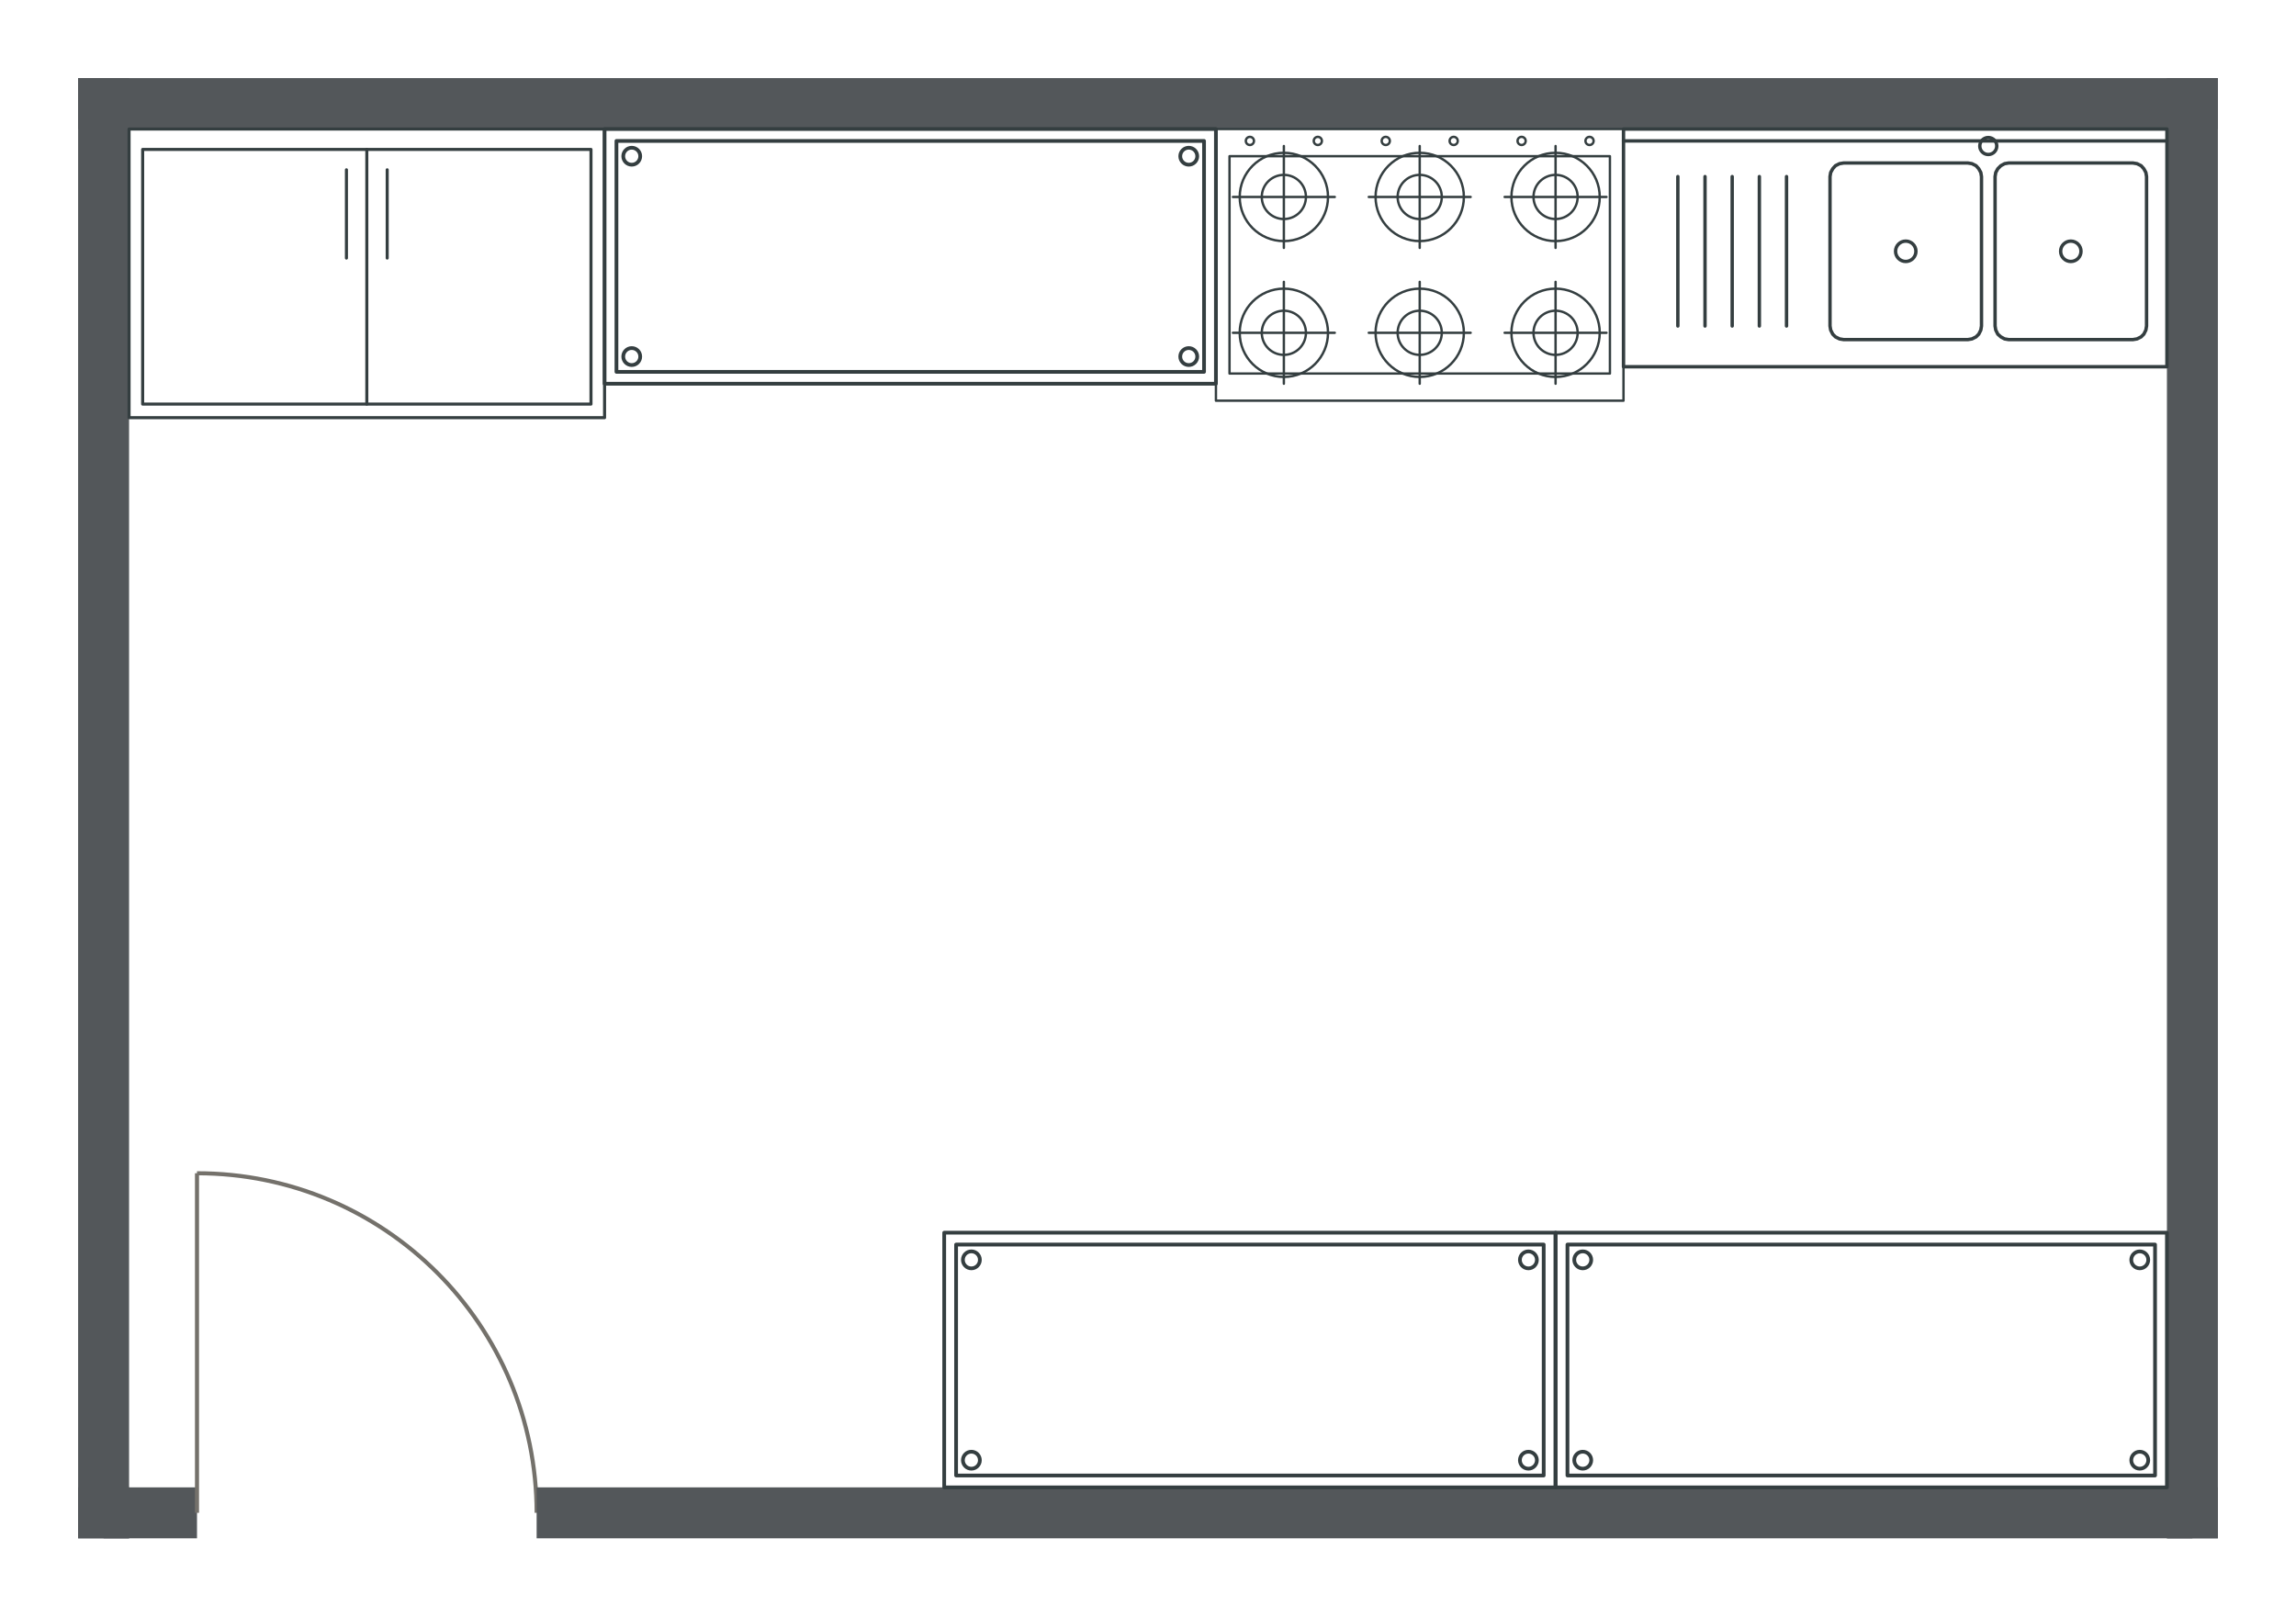
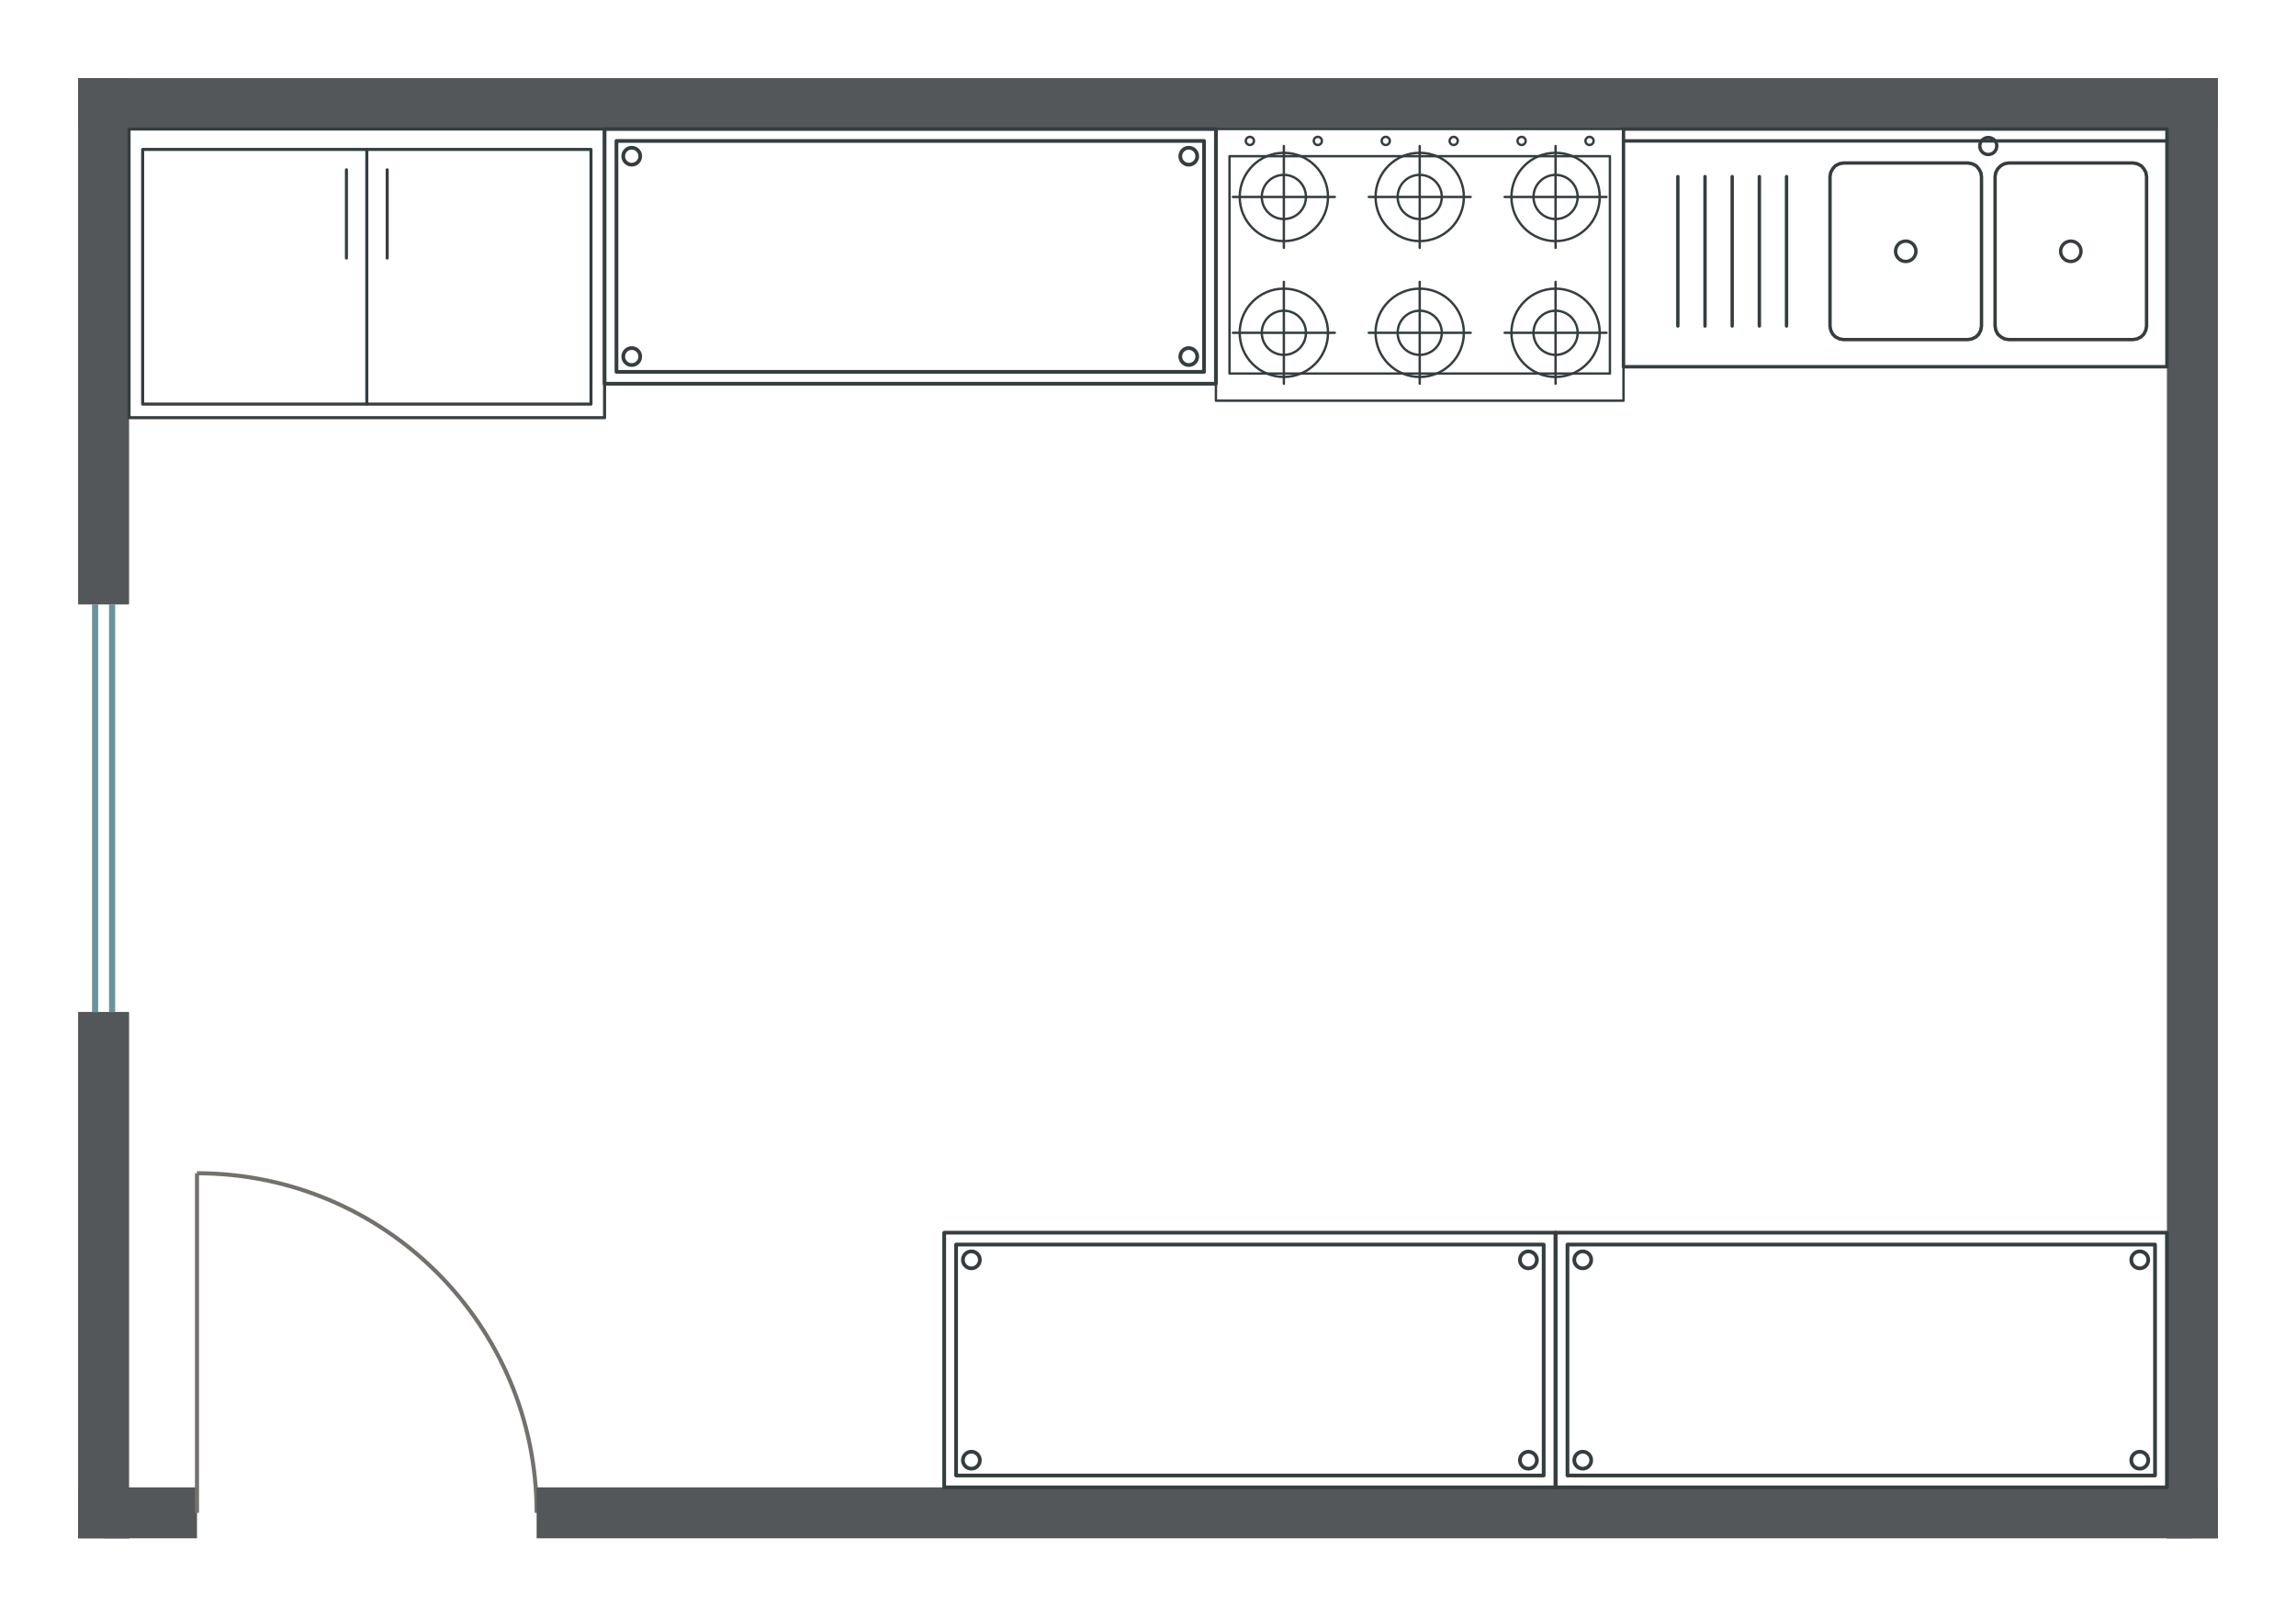
<svg xmlns="http://www.w3.org/2000/svg" viewBox="-0.23 -4.53 6.76 4.76" style="width:100%;height:142px;display:block;background:#f4efe3;border-radius:4px" role="img" aria-label="Planta arquitectónica">
-   <line x1="0.075" y1="-0.075" x2="0.075" y2="-4.225" stroke="#53575a" stroke-width="0.15" stroke-linecap="butt" />
+   <line x1="0.075" y1="-0.075" x2="0.075" y2="-1.55" stroke="#53575a" stroke-width="0.15" stroke-linecap="butt" />
+   <g transform="translate(0.075 -1.55) rotate(-90)" stroke="#69949b" stroke-width=".018">
+     <path d="M0 -.025 H1.2 M0 .025 H1.2" />
+   </g>
+   <line x1="0.075" y1="-2.75" x2="0.075" y2="-4.225" stroke="#53575a" stroke-width="0.15" stroke-linecap="butt" />
  <rect x="0" y="-0.15" width="0.15" height="0.15" fill="#53575a" />
  <rect x="0" y="-4.3" width="0.15" height="0.15" fill="#53575a" />
  <line x1="6.225" y1="-0.075" x2="6.225" y2="-4.225" stroke="#53575a" stroke-width="0.15" stroke-linecap="butt" />
  <rect x="6.15" y="-0.15" width="0.15" height="0.15" fill="#53575a" />
  <rect x="6.15" y="-4.3" width="0.15" height="0.15" fill="#53575a" />
  <line x1="0.075" y1="-0.075" x2="0.35" y2="-0.075" stroke="#53575a" stroke-width="0.15" stroke-linecap="butt" />
  <g transform="translate(0.35 -0.075) rotate(0)" stroke="#74716b" stroke-width=".012" fill="none">
    <path d="M0 0 V-1 M0 -1 A1 1 0 0 1 1 0" />
  </g>
  <line x1="1.35" y1="-0.075" x2="6.225" y2="-0.075" stroke="#53575a" stroke-width="0.15" stroke-linecap="butt" />
  <rect x="0" y="-0.15" width="0.15" height="0.15" fill="#53575a" />
  <rect x="6.15" y="-0.15" width="0.15" height="0.15" fill="#53575a" />
  <line x1="0.075" y1="-4.225" x2="6.225" y2="-4.225" stroke="#53575a" stroke-width="0.15" stroke-linecap="butt" />
  <rect x="0" y="-4.3" width="0.15" height="0.15" fill="#53575a" />
  <rect x="6.15" y="-4.3" width="0.15" height="0.15" fill="#53575a" />
  <g transform="translate(1.55 -4.15) rotate(-180)" color="#343e40">
    <g fill="none" stroke="currentColor" stroke-width="0.009" stroke-linecap="round" stroke-linejoin="round" vector-effect="non-scaling-stroke">
      <rect x="0" y="-0.85" width="1.4" height="0.85" />
      <rect x="0.04" y="-0.81" width="1.32" height="0.75" />
      <line x1="0.7" y1="-0.06" x2="0.7" y2="-0.81" />
      <line x1="0.64" y1="-0.12" x2="0.64" y2="-0.38" />
      <line x1="0.76" y1="-0.12" x2="0.76" y2="-0.38" />
    </g>
  </g>
  <g transform="translate(3.35 -4.15) rotate(-180)" color="#343e40">
    <g fill="none" stroke="currentColor" stroke-width="0.011" stroke-linecap="round" stroke-linejoin="round" vector-effect="non-scaling-stroke">
      <rect x="0" y="-0.75" width="1.8" height="0.75" />
      <rect x="0.035" y="-0.715" width="1.73" height="0.68" />
      <circle cx="0.08" cy="-0.08" r="0.025" />
      <circle cx="0.08" cy="-0.67" r="0.025" />
      <circle cx="1.72" cy="-0.08" r="0.025" />
      <circle cx="1.72" cy="-0.67" r="0.025" />
    </g>
  </g>
  <g transform="translate(4.55 -4.15) rotate(-180)" color="#343e40">
    <g fill="none" stroke="currentColor" stroke-width="0.007" stroke-linecap="round" stroke-linejoin="round" vector-effect="non-scaling-stroke">
      <rect x="0" y="-0.8" width="1.2" height="0.8" />
      <rect x="0.04" y="-0.72" width="1.12" height="0.64" />
      <circle cx="0.2" cy="-0.2" r="0.13" />
      <circle cx="0.2" cy="-0.2" r="0.065" />
      <line x1="0.05" y1="-0.2" x2="0.35" y2="-0.2" />
      <line x1="0.2" y1="-0.05" x2="0.2" y2="-0.35" />
      <circle cx="0.2" cy="-0.6" r="0.13" />
      <circle cx="0.2" cy="-0.6" r="0.065" />
      <line x1="0.05" y1="-0.6" x2="0.35" y2="-0.6" />
      <line x1="0.2" y1="-0.45" x2="0.2" y2="-0.75" />
      <circle cx="0.6" cy="-0.2" r="0.13" />
      <circle cx="0.6" cy="-0.2" r="0.065" />
      <line x1="0.45" y1="-0.2" x2="0.75" y2="-0.2" />
      <line x1="0.6" y1="-0.05" x2="0.6" y2="-0.35" />
      <circle cx="0.6" cy="-0.6" r="0.13" />
      <circle cx="0.6" cy="-0.6" r="0.065" />
      <line x1="0.45" y1="-0.6" x2="0.75" y2="-0.6" />
      <line x1="0.6" y1="-0.45" x2="0.6" y2="-0.75" />
      <circle cx="1" cy="-0.2" r="0.13" />
      <circle cx="1" cy="-0.2" r="0.065" />
      <line x1="0.85" y1="-0.2" x2="1.15" y2="-0.2" />
      <line x1="1" y1="-0.05" x2="1" y2="-0.35" />
      <circle cx="1" cy="-0.6" r="0.13" />
      <circle cx="1" cy="-0.6" r="0.065" />
      <line x1="0.85" y1="-0.6" x2="1.15" y2="-0.6" />
      <line x1="1" y1="-0.45" x2="1" y2="-0.75" />
      <circle cx="0.1" cy="-0.035" r="0.012" />
      <circle cx="0.3" cy="-0.035" r="0.012" />
      <circle cx="0.5" cy="-0.035" r="0.012" />
      <circle cx="0.7" cy="-0.035" r="0.012" />
      <circle cx="0.9" cy="-0.035" r="0.012" />
      <circle cx="1.1" cy="-0.035" r="0.012" />
    </g>
  </g>
  <g transform="translate(6.15 -4.15) rotate(-180)" color="#343e40">
    <g fill="none" stroke="currentColor" stroke-width="0.01" stroke-linecap="round" stroke-linejoin="round" vector-effect="non-scaling-stroke">
      <rect x="0" y="-0.7" width="1.6" height="0.7" />
      <polygon points="0.466,-0.1 0.478,-0.102 0.489,-0.108 0.498,-0.117 0.504,-0.128 0.506,-0.14 0.506,-0.58 0.504,-0.592 0.498,-0.604 0.489,-0.612 0.478,-0.618 0.466,-0.62 0.1,-0.62 0.088,-0.618 0.076,-0.612 0.068,-0.604 0.062,-0.592 0.06,-0.58 0.06,-0.14 0.062,-0.128 0.068,-0.117 0.076,-0.108 0.088,-0.102 0.1,-0.1" />
      <circle cx="0.283" cy="-0.36" r="0.03" />
      <polygon points="0.952,-0.1 0.964,-0.102 0.976,-0.108 0.984,-0.117 0.99,-0.128 0.992,-0.14 0.992,-0.58 0.99,-0.592 0.984,-0.604 0.976,-0.612 0.964,-0.618 0.952,-0.62 0.586,-0.62 0.574,-0.618 0.562,-0.612 0.554,-0.604 0.548,-0.592 0.546,-0.58 0.546,-0.14 0.548,-0.128 0.554,-0.117 0.562,-0.108 0.574,-0.102 0.586,-0.1" />
      <circle cx="0.769" cy="-0.36" r="0.03" />
      <line x1="1.12" y1="-0.14" x2="1.12" y2="-0.58" />
      <line x1="1.2" y1="-0.14" x2="1.2" y2="-0.58" />
      <line x1="1.28" y1="-0.14" x2="1.28" y2="-0.58" />
      <line x1="1.36" y1="-0.14" x2="1.36" y2="-0.58" />
      <line x1="1.44" y1="-0.14" x2="1.44" y2="-0.58" />
      <circle cx="0.526" cy="-0.05" r="0.025" />
      <line x1="0" y1="-0.035" x2="1.6" y2="-0.035" />
    </g>
  </g>
  <g transform="translate(4.35 -0.15) rotate(0)" color="#343e40">
    <g fill="none" stroke="currentColor" stroke-width="0.011" stroke-linecap="round" stroke-linejoin="round" vector-effect="non-scaling-stroke">
      <rect x="0" y="-0.75" width="1.8" height="0.75" />
      <rect x="0.035" y="-0.715" width="1.73" height="0.68" />
      <circle cx="0.08" cy="-0.08" r="0.025" />
      <circle cx="0.08" cy="-0.67" r="0.025" />
      <circle cx="1.72" cy="-0.08" r="0.025" />
      <circle cx="1.72" cy="-0.67" r="0.025" />
    </g>
  </g>
  <g transform="translate(2.55 -0.15) rotate(0)" color="#343e40">
    <g fill="none" stroke="currentColor" stroke-width="0.011" stroke-linecap="round" stroke-linejoin="round" vector-effect="non-scaling-stroke">
      <rect x="0" y="-0.75" width="1.8" height="0.75" />
      <rect x="0.035" y="-0.715" width="1.73" height="0.68" />
      <circle cx="0.08" cy="-0.08" r="0.025" />
      <circle cx="0.08" cy="-0.67" r="0.025" />
      <circle cx="1.72" cy="-0.08" r="0.025" />
      <circle cx="1.72" cy="-0.67" r="0.025" />
    </g>
  </g>
</svg>
